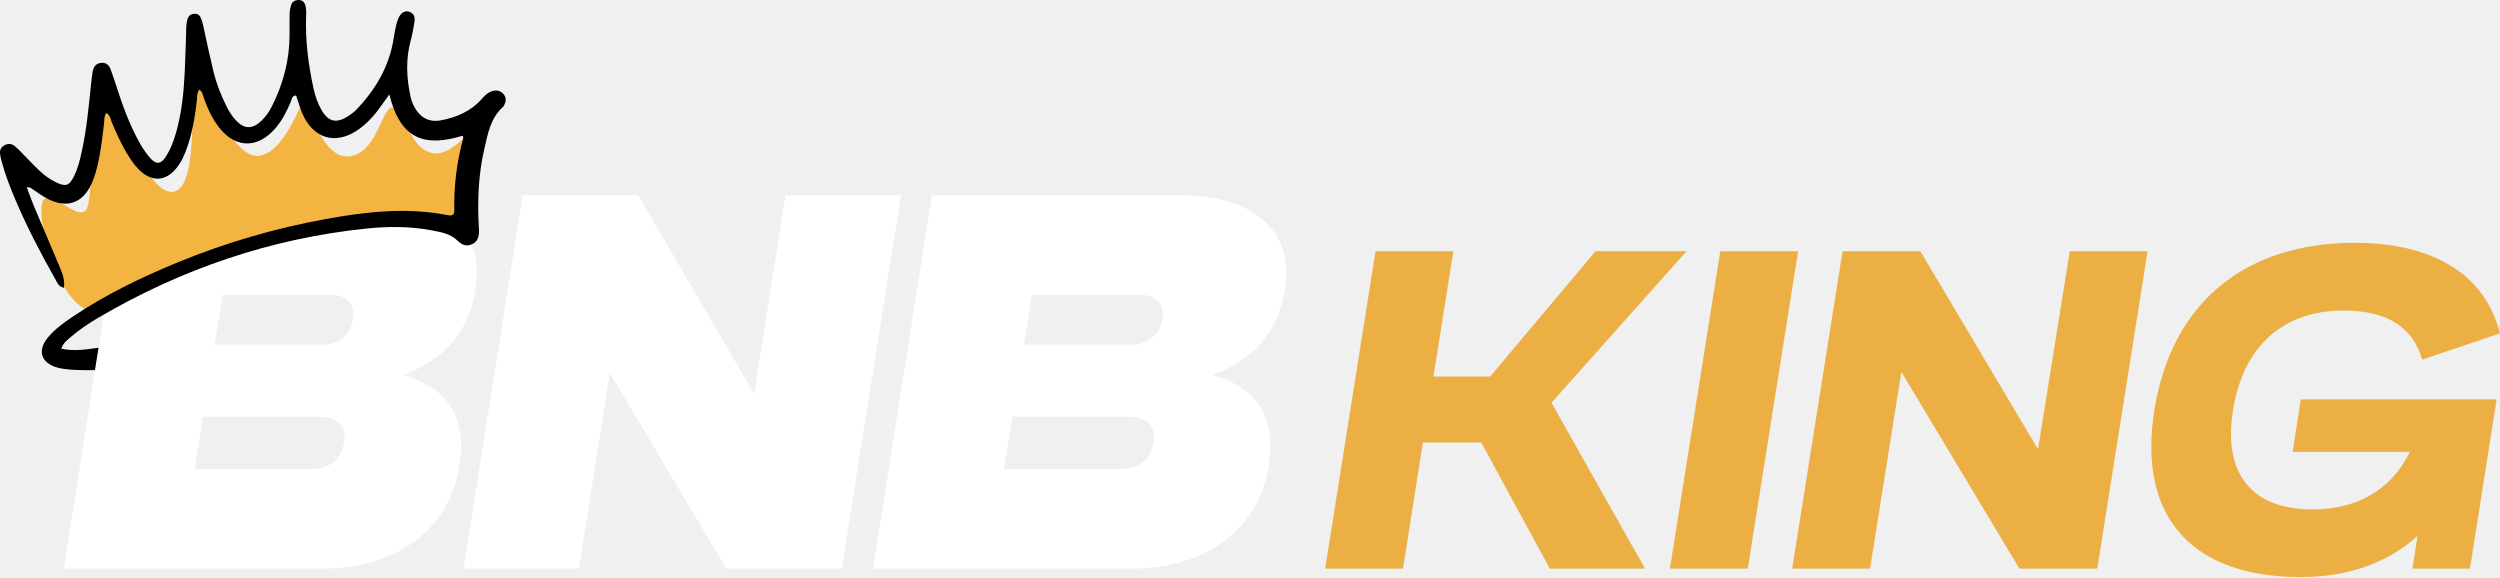
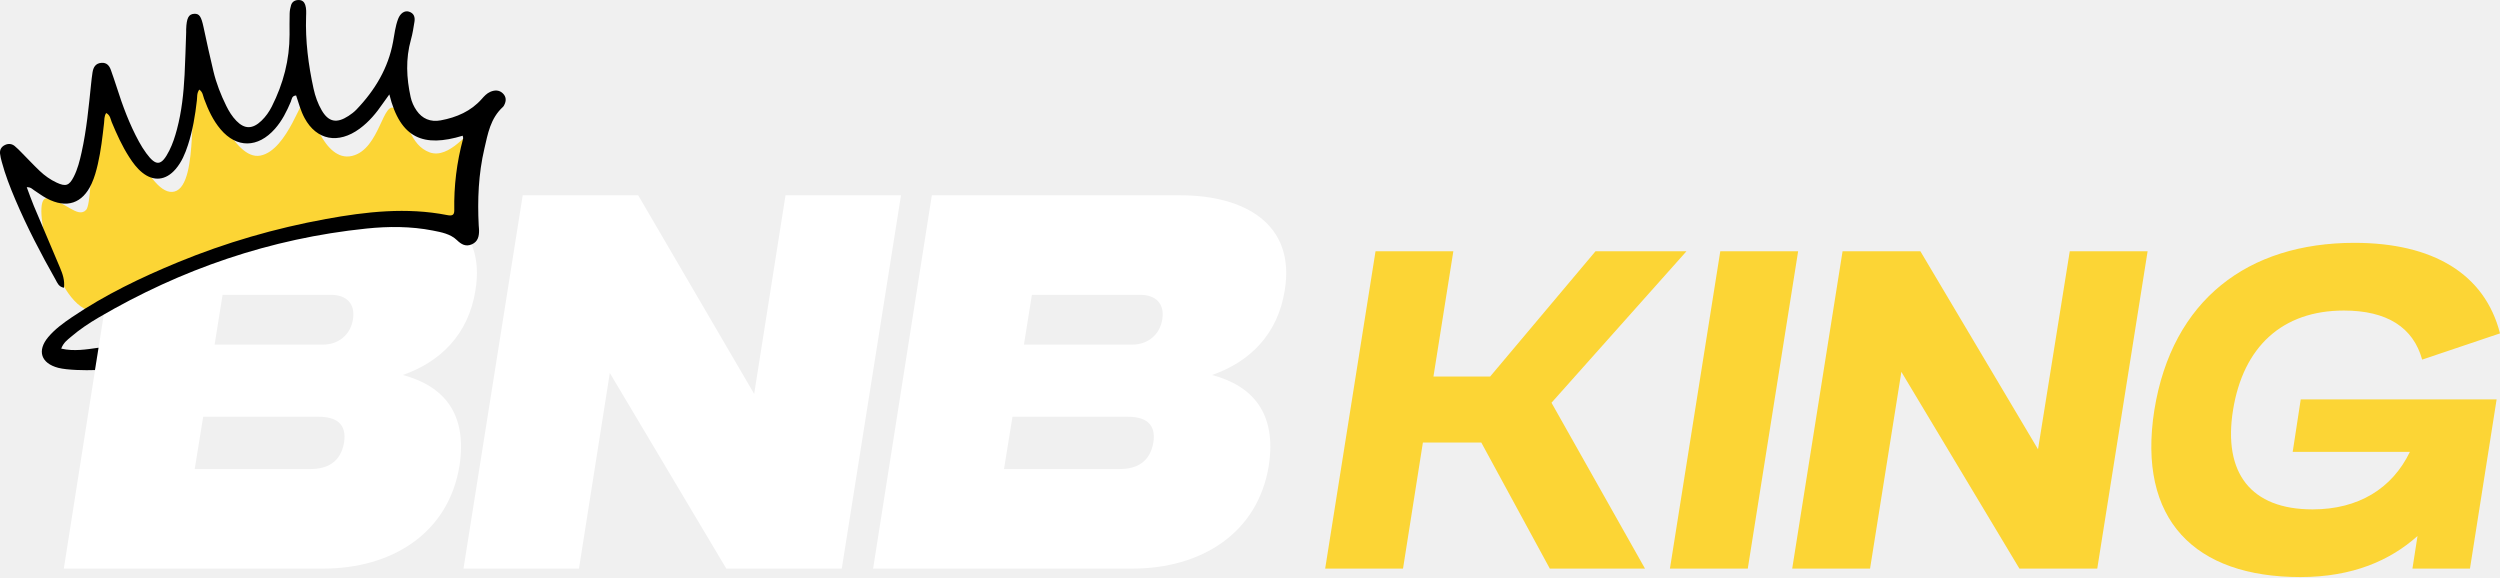
<svg xmlns="http://www.w3.org/2000/svg" id="_图层_2" data-name="图层 2" viewBox="0 0 1309.32 302.22">
  <defs>
    <style>
      .cls-1 {
        fill: #fff;
      }

      .cls-2 {
-         fill: #ebaf44;
-       }
- 
-       .cls-3 {
-         fill: #f4b442;
+         fill: #fcd535;
      }
    </style>
  </defs>
  <g id="crown_doodle_line" data-name="crown doodle line">
+     <path class="cls-1" d="M64.18,102.28h130.08c33.89,0,60.48,15.12,54.74,49.79-3.65,23.2-18.51,37.54-38.06,44.32,21.38,5.73,33.89,20.07,29.72,47.44-5.74,35.71-35.71,53.96-71.43,53.96H33.42l30.76-195.51ZM106.41,218.28l-4.43,27.37h60.48c9.12,0,15.9-3.65,17.73-13.82,1.56-9.91-4.17-13.56-13.29-13.56h-60.48ZM116.57,154.41l-4.17,26.07h56.83c7.82,0,14.34-4.95,15.64-13.29,1.3-8.34-3.65-12.77-11.47-12.77h-56.83Z" />
+     <path class="cls-1" d="M273.76,102.28h60.48l60.74,104.01,16.42-104.01h60.48l-31.02,195.51h-60.48l-61-102.45-16.16,102.45h-60.48l31.02-195.51Z" />
+     <path class="cls-1" d="M488.03,102.28h130.08c33.89,0,60.48,15.12,54.74,49.79-3.65,23.2-18.51,37.54-38.06,44.32,21.38,5.73,33.89,20.07,29.72,47.44-5.74,35.71-35.71,53.96-71.43,53.96h-135.81l30.76-195.51ZM530.26,218.28l-4.43,27.37h60.48c9.12,0,15.9-3.65,17.73-13.82,1.56-9.91-4.17-13.56-13.29-13.56h-60.48ZM540.43,154.41l-4.17,26.07h56.83c7.82,0,14.34-4.95,15.64-13.29,1.3-8.34-3.65-12.77-11.47-12.77h-56.83Z" />
+     <path class="cls-2" d="M720.38,131.61h40.77l-10.41,65.59h29.69l55.17-65.59h47.64l-70.68,79.32,48.97,86.86h-49.85l-35.89-66.03h-30.58l-10.41,66.03h-40.77l26.37-166.18Z" />
+     <path class="cls-2" d="M900.96,131.61h40.77l-26.37,166.18h-40.77l26.37-166.18Z" />
+     <path class="cls-2" d="M965,131.61h40.77l61.6,103.7,16.62-103.7h40.77l-26.37,166.18h-40.77l-61.82-103.03-16.4,103.03h-40.77l26.37-166.18Z" />
+     <path class="cls-2" d="M1204.96,209.16h102.59l-13.96,88.63h-30.13l2.66-17.06c-14.18,12.63-33.68,21.49-61.38,21.49-55.17,0-85.53-29.91-76.44-87.52,9.31-57.61,48.97-87.52,104.8-87.52,40.99,0,68.25,16.17,76.22,47.42l-40.77,13.74c-4.65-16.84-18.39-25.7-40.99-25.7-32.35,0-52.73,19.06-58.05,52.07-5.32,33.01,9.31,52.07,41.66,52.07,23.93,0,41.66-10.86,50.96-30.13h-61.38l4.21-27.47Z" />
    <g>
-       <path class="cls-1" d="M64.18,102.28H194.26c33.89,0,60.48,15.12,54.74,49.79-3.65,23.2-18.51,37.54-38.06,44.32,21.38,5.73,33.89,20.07,29.72,47.44-5.74,35.71-35.71,53.96-71.43,53.96H33.42l30.76-195.51Zm42.23,116l-4.43,27.37h60.48c9.12,0,15.9-3.65,17.73-13.82,1.56-9.91-4.17-13.56-13.29-13.56h-60.48Zm10.17-63.87l-4.17,26.07h56.83c7.82,0,14.34-4.95,15.64-13.29,1.3-8.34-3.65-12.77-11.47-12.77h-56.83Z" />
-       <path class="cls-1" d="M273.76,102.28h60.48l60.74,104.01,16.42-104.01h60.48l-31.02,195.51h-60.48l-61-102.45-16.16,102.45h-60.48l31.02-195.51Z" />
-       <path class="cls-1" d="M488.03,102.28h130.08c33.89,0,60.48,15.12,54.74,49.79-3.65,23.2-18.51,37.54-38.06,44.32,21.38,5.73,33.89,20.07,29.72,47.44-5.74,35.71-35.71,53.96-71.43,53.96h-135.81l30.76-195.51Zm42.23,116l-4.43,27.37h60.48c9.12,0,15.9-3.65,17.73-13.82,1.56-9.91-4.17-13.56-13.29-13.56h-60.48Zm10.17-63.87l-4.17,26.07h56.83c7.82,0,14.34-4.95,15.64-13.29,1.3-8.34-3.65-12.77-11.47-12.77h-56.83Z" />
-       <path class="cls-2" d="M720.38,131.61h40.77l-10.41,65.59h29.69l55.17-65.59h47.64l-70.68,79.32,48.97,86.86h-49.85l-35.89-66.03h-30.58l-10.41,66.03h-40.77l26.37-166.18Z" />
-       <path class="cls-2" d="M900.96,131.61h40.77l-26.37,166.18h-40.77l26.37-166.18Z" />
-       <path class="cls-2" d="M965,131.61h40.77l61.6,103.7,16.62-103.7h40.77l-26.37,166.18h-40.77l-61.82-103.03-16.4,103.03h-40.77l26.37-166.18Z" />
-       <path class="cls-2" d="M1204.96,209.16h102.59l-13.96,88.63h-30.13l2.66-17.06c-14.18,12.63-33.68,21.49-61.38,21.49-55.17,0-85.53-29.91-76.44-87.52,9.31-57.61,48.97-87.52,104.8-87.52,40.99,0,68.25,16.17,76.22,47.42l-40.77,13.74c-4.65-16.84-18.39-25.7-40.99-25.7-32.35,0-52.73,19.06-58.05,52.07-5.32,33.01,9.31,52.07,41.66,52.07,23.93,0,41.66-10.86,50.96-30.13h-61.38l4.21-27.47Z" />
-     </g>
-     <g>
-       <path class="cls-3" d="M49.36,162.94c-19.81,.2-34.02-60.04-24.84-59.02,9.18,1.02,16.27,10.8,20.61,5.97,4.34-4.83,1.74-68.44,9.98-59.56,8.24,8.87,22.88,53.76,36.37,49.96,13.49-3.8,6.35-55.09,12.87-53.34,6.52,1.74,17.6,37.29,32.01,34.54,14.42-2.75,22.33-33.21,23.97-29.15,1.64,4.07,9.08,32.84,24,29.34,14.92-3.5,16.12-30.49,23.01-24.47,6.89,6.01,7.12,18.67,17.62,22.57s21.01-12.56,21.72-9.55-7.11,45.54-7.11,45.54c0,0-33.87-13.03-108.6,12.77-74.73,25.8-81.61,34.41-81.61,34.41Z" />
-       <path d="M49.74,193.81c-4.94,.19-14.48,.07-19.25-1.17-9.03-2.37-11.2-8.96-5.25-16.07,3.5-4.17,7.94-7.41,12.5-10.49,17.31-11.7,36.11-20.75,55.52-28.75,24.98-10.29,50.82-17.77,77.41-22.63,21.12-3.86,42.33-6.21,63.5-2.06,2.42,.48,3.8,.22,3.75-2.54-.24-12.61,1.27-25.09,4.61-37.43,.13-.49-.12-1.05-.2-1.59-20.3,6.16-32.67,1.7-38.42-21.64-1.3,1.81-2.4,3.28-3.43,4.78-3.37,4.92-7.14,9.51-12.11,13.16-11.22,8.25-22.58,6.05-28.85-5.54-2.03-3.75-3.09-7.84-4.44-11.85-2.37,.19-2.24,2.05-2.77,3.27-2.15,5.06-4.57,9.97-8.33,14.22-8.91,10.08-20.01,10.2-28.42,.28-4.03-4.76-6.54-10.29-8.67-16.01-.6-1.62-.65-3.57-2.54-4.82-1.34,1.94-1.03,3.82-1.23,5.58-.89,7.94-2.19,15.81-4.7,23.5-1.46,4.47-3.26,8.84-6.46,12.57-5.11,5.96-11.54,6.61-17.49,1.78-2.82-2.28-4.9-5.14-6.81-8.11-3.73-5.79-6.53-12-9.15-18.3-.68-1.64-.73-3.64-2.91-4.76-1.11,1.75-.91,3.58-1.11,5.33-.82,7.18-1.62,14.36-3.26,21.46-.8,3.46-1.73,6.88-3.23,10.16-4.76,10.45-13.11,13.25-23.49,7.78-2.36-1.24-4.47-2.88-6.72-4.32-.92-.59-1.59-1.6-3.78-1.56,1.3,3.45,2.39,6.64,3.69,9.74,4.56,10.87,9.23,21.7,13.79,32.57,1.34,3.19,2.47,6.46,2.02,10.36-2.82-.5-3.46-2.58-4.37-4.18-7.74-13.68-14.99-27.59-21.12-42.02-2.74-6.45-5.28-12.97-7.09-19.73-.38-1.42-.76-2.85-.91-4.31-.21-2.01,.65-3.65,2.68-4.58,1.79-.82,3.54-.58,4.97,.57,1.32,1.06,2.47,2.3,3.66,3.49,3.17,3.19,6.22,6.49,9.49,9.59,2.59,2.46,5.54,4.57,8.89,6.12,4.69,2.18,6.52,1.58,8.88-3.01,2.09-4.08,3.16-8.44,4.13-12.81,2.64-11.85,3.73-23.84,4.98-35.81,.21-2.02,.43-4.05,.75-6.07,.4-2.56,1.47-4.78,4.63-5.05,2.84-.23,4.21,1.54,5,3.78,1.03,2.95,2.07,5.91,3.02,8.89,3.12,9.84,6.7,19.49,11.68,28.61,1.15,2.1,2.42,4.16,3.85,6.1,5.15,7,7.95,6.67,12.02-1.39,1.8-3.57,3-7.31,4.01-11.11,2.51-9.43,3.51-19.01,4.01-28.62,.38-7.38,.56-14.77,.83-22.15,.02-.55-.03-1.11,0-1.66,.21-5.91,1.26-7.95,4.18-8.13,2.73-.17,3.73,1.42,4.92,7,1.64,7.74,3.35,15.46,5.19,23.16,1.51,6.28,3.86,12.28,6.73,18.09,1.39,2.82,3.04,5.51,5.28,7.81,4.3,4.43,8.48,4.41,13.14-.06,2.26-2.17,4.03-4.7,5.4-7.41,6.06-12.01,9.32-24.55,9.31-37.7,0-3.69-.06-7.38,.05-11.07,.04-1.46,.31-2.96,.75-4.37,.57-1.82,2.09-2.71,4.08-2.67,1.8,.03,2.85,1.05,3.34,2.58,.63,1.96,.51,3.99,.44,6.03-.43,12.81,1.19,25.38,3.91,37.82,.87,3.97,2.22,7.81,4.27,11.34,3.56,6.11,7.82,6.99,14.01,2.95,1.47-.96,2.92-2.04,4.11-3.28,9.87-10.27,16.75-21.92,19.24-35.51,.74-4.02,1.17-8.1,2.64-11.99,1.15-3.03,3.43-4.55,5.67-3.86,2.7,.83,3.29,2.94,2.9,5.33-.5,3.11-.97,6.25-1.83,9.29-2.86,10.15-2.35,20.17-.16,30.16,.56,2.55,1.63,4.9,3.12,7.05,2.94,4.23,7.23,6.12,12.61,5.12,8.36-1.55,15.88-4.81,21.52-11.22,1.28-1.45,2.59-2.9,4.45-3.72,2.38-1.04,4.69-1,6.55,.77,1.83,1.76,1.92,3.9,.76,6.13-.17,.33-.35,.7-.63,.95-6.63,6.05-7.95,14.1-9.76,21.86-3.12,13.34-3.66,26.81-2.97,40.3,.05,.92,.18,1.84,.18,2.76-.01,2.9-.59,5.67-3.76,7.08-3.25,1.45-5.62-.05-7.8-2.15-3.43-3.31-8.14-4.17-12.73-5.07-11.43-2.23-23.08-2.24-34.72-1.03-50.29,5.2-96.87,21.23-140.17,46.56-5.09,2.98-9.99,6.26-14.45,10.07-1.9,1.62-4.04,3.1-5.21,6.25,6.66,1.56,13.41,.4,19.55-.47" />
+       <path class="cls-2" d="M49.36,162.94c-19.81.2-34.02-60.04-24.84-59.02,9.18,1.02,16.27,10.8,20.61,5.97,4.34-4.83,1.74-68.44,9.98-59.56,8.24,8.87,22.88,53.76,36.37,49.96,13.49-3.8,6.35-55.09,12.87-53.34,6.52,1.74,17.6,37.29,32.01,34.54,14.42-2.75,22.33-33.21,23.97-29.15,1.64,4.07,9.08,32.84,24,29.34,14.92-3.5,16.12-30.49,23.01-24.47,6.89,6.01,7.12,18.67,17.62,22.57s21.01-12.56,21.72-9.55c.71,3.01-7.11,45.54-7.11,45.54,0,0-33.87-13.03-108.6,12.77-74.73,25.8-81.61,34.41-81.61,34.41Z" />
+       <path d="M49.74,193.81c-4.94.19-14.48.07-19.25-1.17-9.03-2.37-11.2-8.96-5.25-16.07,3.5-4.17,7.94-7.41,12.5-10.49,17.31-11.7,36.11-20.75,55.52-28.75,24.98-10.29,50.82-17.77,77.41-22.63,21.12-3.86,42.33-6.21,63.5-2.06,2.42.48,3.8.22,3.75-2.54-.24-12.61,1.27-25.09,4.61-37.43.13-.49-.12-1.05-.2-1.59-20.3,6.16-32.67,1.7-38.42-21.64-1.3,1.81-2.4,3.28-3.43,4.78-3.37,4.92-7.14,9.51-12.11,13.16-11.22,8.25-22.58,6.05-28.85-5.54-2.03-3.75-3.09-7.84-4.44-11.85-2.37.19-2.24,2.05-2.77,3.27-2.15,5.06-4.57,9.97-8.33,14.22-8.91,10.08-20.01,10.2-28.42.28-4.03-4.76-6.54-10.29-8.67-16.01-.6-1.62-.65-3.57-2.54-4.82-1.34,1.94-1.03,3.82-1.23,5.58-.89,7.94-2.19,15.81-4.7,23.5-1.46,4.47-3.26,8.84-6.46,12.57-5.11,5.96-11.54,6.61-17.49,1.78-2.82-2.28-4.9-5.14-6.81-8.11-3.73-5.79-6.53-12-9.15-18.3-.68-1.64-.73-3.64-2.91-4.76-1.11,1.75-.91,3.58-1.11,5.33-.82,7.18-1.62,14.36-3.26,21.46-.8,3.46-1.73,6.88-3.23,10.16-4.76,10.45-13.11,13.25-23.49,7.78-2.36-1.24-4.47-2.88-6.72-4.32-.92-.59-1.59-1.6-3.78-1.56,1.3,3.45,2.39,6.64,3.69,9.74,4.56,10.87,9.23,21.7,13.79,32.57,1.34,3.19,2.47,6.46,2.02,10.36-2.82-.5-3.46-2.58-4.37-4.18-7.74-13.68-14.99-27.59-21.12-42.02-2.74-6.45-5.28-12.97-7.09-19.73-.38-1.42-.76-2.85-.91-4.31-.21-2.01.65-3.65,2.68-4.58,1.79-.82,3.54-.58,4.97.57,1.32,1.06,2.47,2.3,3.66,3.49,3.17,3.19,6.22,6.49,9.49,9.59,2.59,2.46,5.54,4.57,8.89,6.12,4.69,2.18,6.52,1.58,8.88-3.01,2.09-4.08,3.16-8.44,4.13-12.81,2.64-11.85,3.73-23.84,4.98-35.81.21-2.02.43-4.05.75-6.07.4-2.56,1.47-4.78,4.63-5.05,2.84-.23,4.21,1.54,5,3.78,1.03,2.95,2.07,5.91,3.02,8.89,3.12,9.84,6.7,19.49,11.68,28.61,1.15,2.1,2.42,4.16,3.85,6.1,5.15,7,7.95,6.67,12.02-1.39,1.8-3.57,3-7.31,4.01-11.11,2.51-9.43,3.51-19.01,4.01-28.62.38-7.38.56-14.77.83-22.15.02-.55-.03-1.11,0-1.66.21-5.91,1.26-7.95,4.18-8.13,2.73-.17,3.73,1.42,4.92,7,1.64,7.74,3.35,15.46,5.19,23.16,1.51,6.28,3.86,12.28,6.73,18.09,1.39,2.82,3.04,5.51,5.28,7.81,4.3,4.43,8.48,4.41,13.14-.06,2.26-2.17,4.03-4.7,5.4-7.41,6.06-12.01,9.32-24.55,9.31-37.7,0-3.69-.06-7.38.05-11.07.04-1.46.31-2.96.75-4.37.57-1.82,2.09-2.71,4.08-2.67,1.8.03,2.85,1.05,3.34,2.58.63,1.96.51,3.99.44,6.03-.43,12.81,1.19,25.38,3.91,37.82.87,3.97,2.22,7.81,4.27,11.34,3.56,6.11,7.82,6.99,14.01,2.95,1.47-.96,2.92-2.04,4.11-3.28,9.87-10.27,16.75-21.92,19.24-35.51.74-4.02,1.17-8.1,2.64-11.99,1.15-3.03,3.43-4.55,5.67-3.86,2.7.83,3.29,2.94,2.9,5.33-.5,3.11-.97,6.25-1.83,9.29-2.86,10.15-2.35,20.17-.16,30.16.56,2.55,1.63,4.9,3.12,7.05,2.94,4.23,7.23,6.12,12.61,5.12,8.36-1.55,15.88-4.81,21.52-11.22,1.28-1.45,2.59-2.9,4.45-3.72,2.38-1.04,4.69-1,6.55.77,1.83,1.76,1.92,3.9.76,6.13-.17.33-.35.7-.63.95-6.63,6.05-7.95,14.1-9.76,21.86-3.12,13.34-3.66,26.81-2.97,40.3.05.92.18,1.84.18,2.76-.01,2.9-.59,5.67-3.76,7.08-3.25,1.45-5.62-.05-7.8-2.15-3.43-3.31-8.14-4.17-12.73-5.07-11.43-2.23-23.08-2.24-34.72-1.03-50.29,5.2-96.87,21.23-140.17,46.56-5.09,2.98-9.99,6.26-14.45,10.07-1.9,1.62-4.04,3.1-5.21,6.25,6.66,1.56,13.41.4,19.55-.47" />
    </g>
  </g>
</svg>
